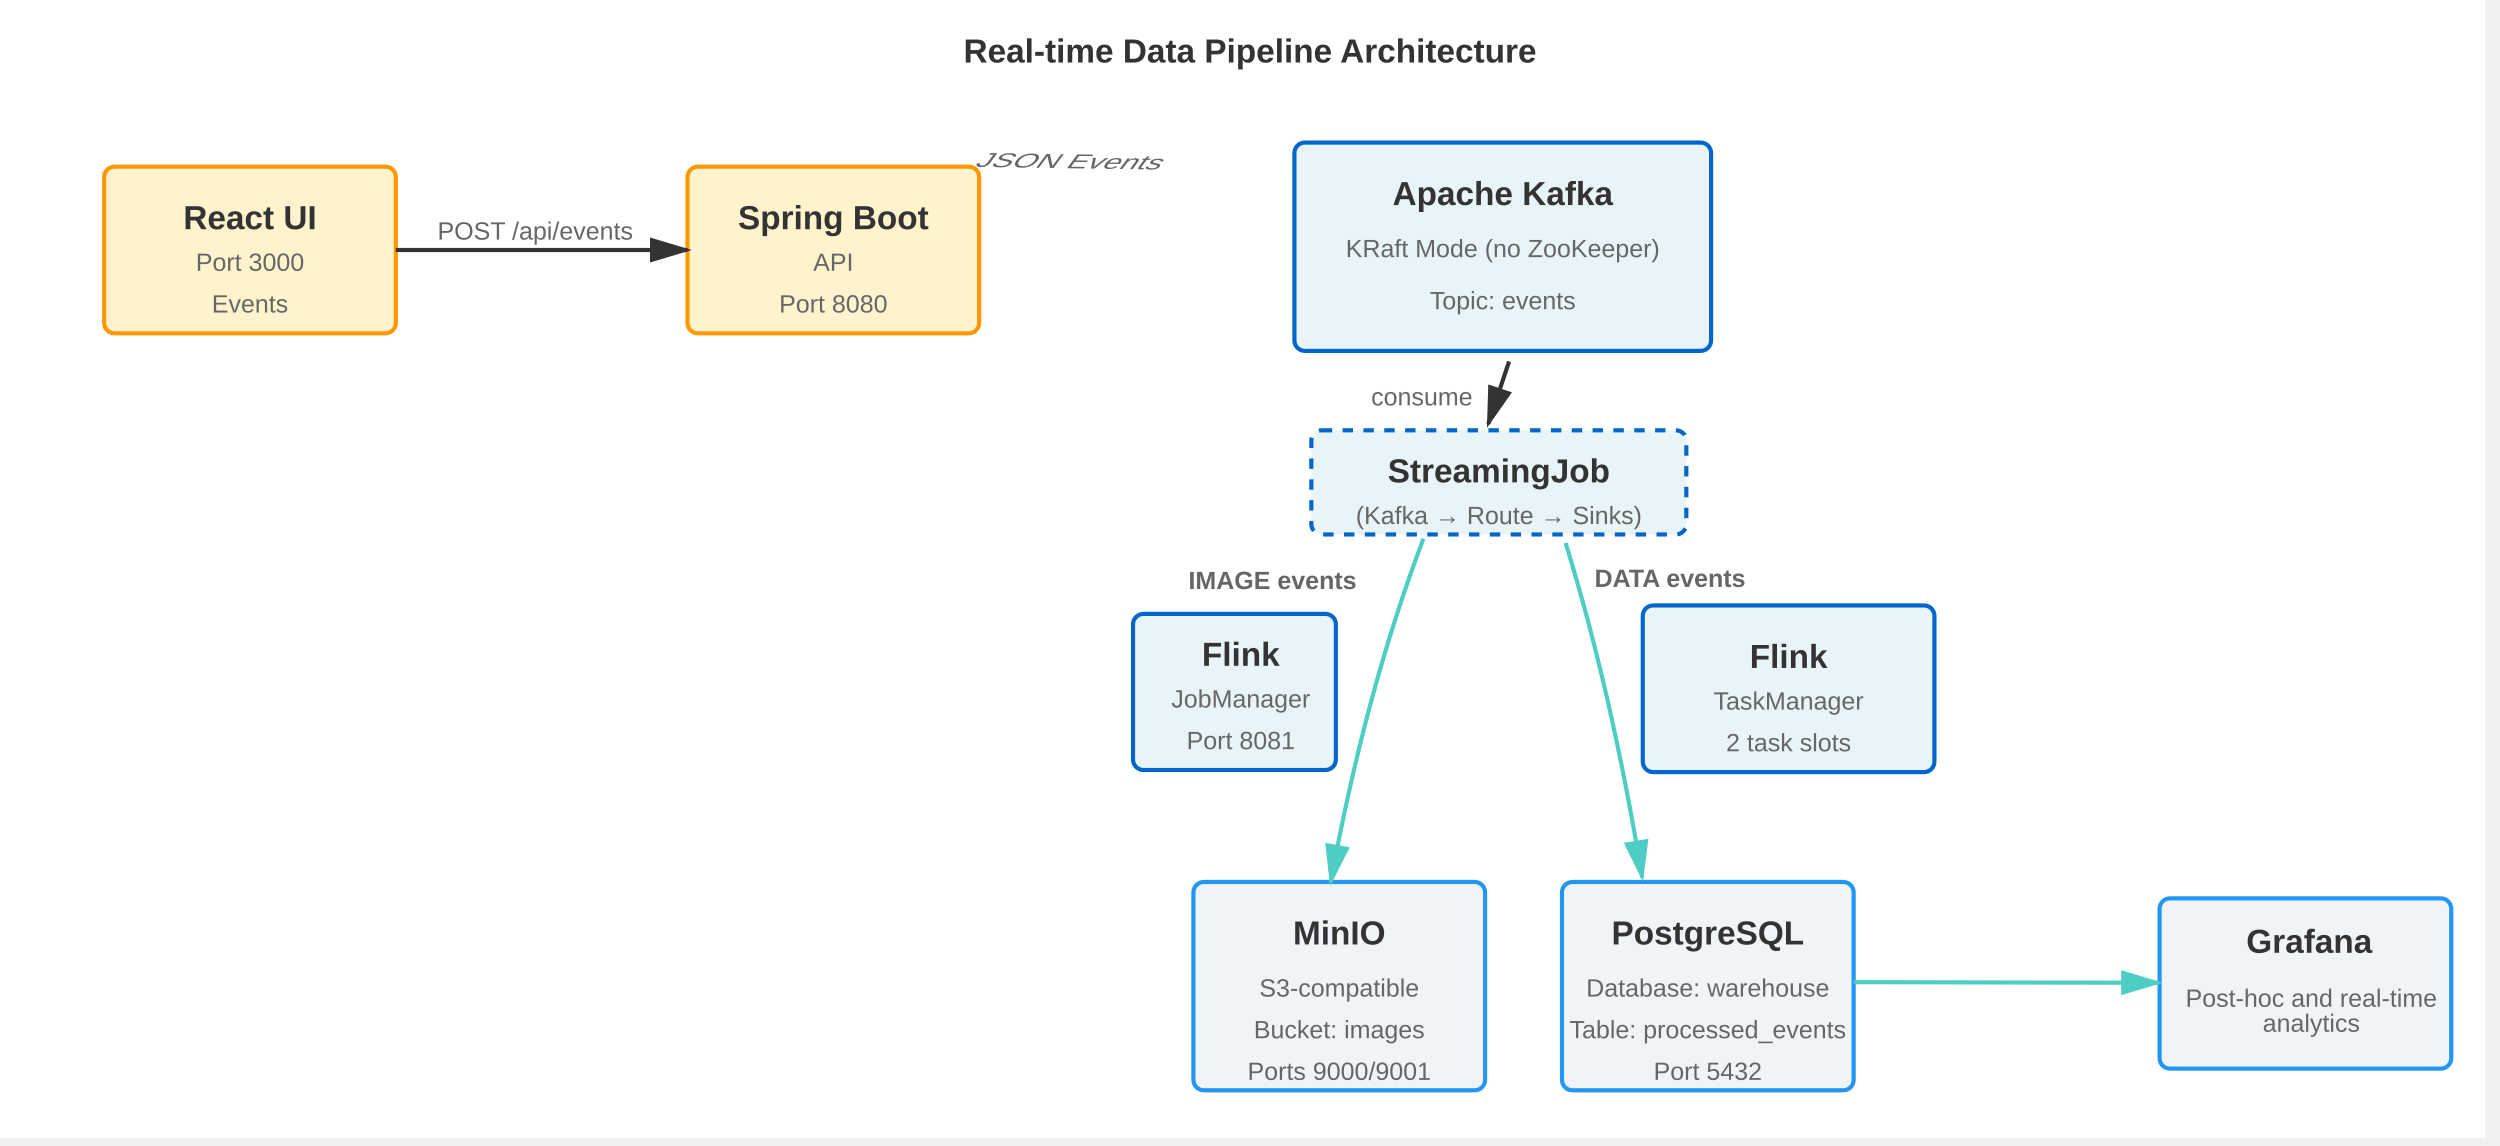
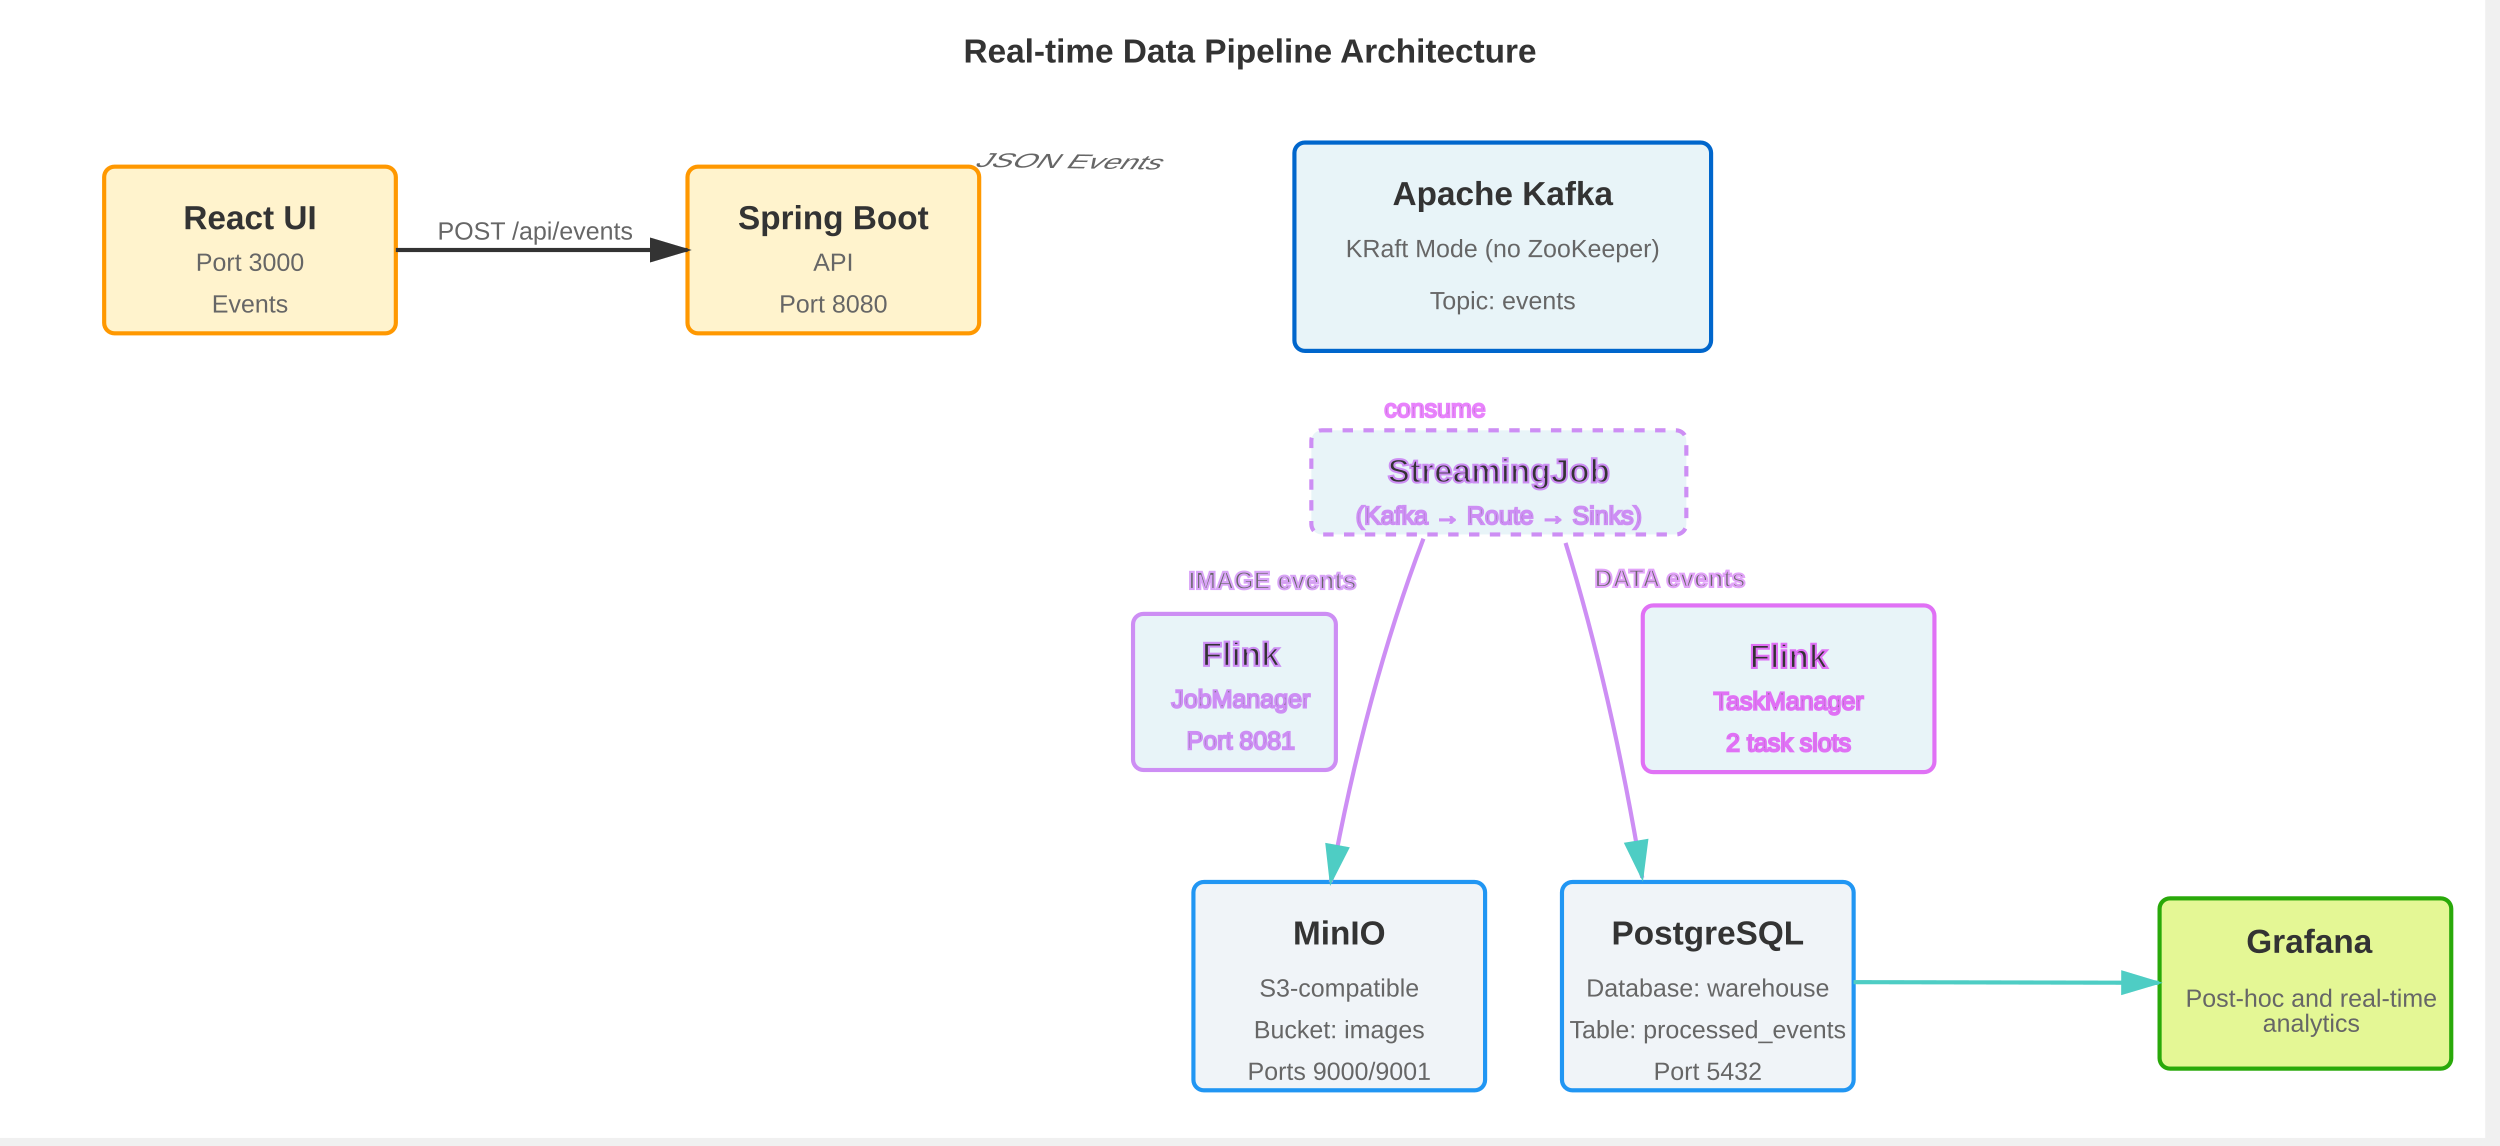
<svg xmlns="http://www.w3.org/2000/svg" viewBox="0 0 1200 550">
  <defs>
    <style>
      .box { fill: #f5f5f5; stroke: #333; stroke-width: 2; }
      .service-box { fill: #e8f4f8; stroke: #0066cc; stroke-width: 2; }
      .ingestion { fill: #fff3cd; stroke: #ff9800; stroke-width: 2; }
      .sink { fill: #f0f4f8; stroke: #2196f3; stroke-width: 2; }
      .text { font-family: Arial, sans-serif; font-size: 14px; fill: #333; }
      .title { font-family: Arial, sans-serif; font-size: 16px; font-weight: bold; fill: #333; }
      .subtitle { font-family: Arial, sans-serif; font-size: 12px; fill: #666; }
      .arrow { stroke: #333; stroke-width: 2; fill: none; marker-end: url(#arrowhead); }
      .event-arrow { stroke: #ff6b6b; stroke-width: 2; fill: none; marker-end: url(#arrowhead-red); }
      .data-arrow { stroke: #4ecdc4; stroke-width: 2; fill: none; marker-end: url(#arrowhead-teal); }
    </style>
    <marker id="arrowhead" markerWidth="10" markerHeight="10" refX="9" refY="3" orient="auto">
      <polygon points="0 0, 10 3, 0 6" fill="#333" />
    </marker>
    <marker id="arrowhead-red" markerWidth="10" markerHeight="10" refX="9" refY="3" orient="auto">
      <polygon points="0 0, 10 3, 0 6" fill="#ff6b6b" />
    </marker>
    <marker id="arrowhead-teal" markerWidth="10" markerHeight="10" refX="9" refY="3" orient="auto">
      <polygon points="0 0, 10 3, 0 6" fill="#4ecdc4" />
    </marker>
  </defs>
  <rect width="1192.89" height="546.193" fill="#ffffff" style="" />
  <text x="600" y="30" class="title" text-anchor="middle" font-size="20" style="white-space: pre;">Real-time Data Pipeline Architecture</text>
  <g id="ingestion-layer">
    <rect x="50" y="80" width="140" height="80" class="ingestion" rx="5" />
    <text x="120" y="110" class="title" text-anchor="middle" style="white-space: pre;">React UI</text>
    <text x="120" y="130" class="subtitle" text-anchor="middle" style="white-space: pre;">Port 3000</text>
    <text x="120" y="150" class="subtitle" text-anchor="middle" style="white-space: pre;">Events</text>
    <rect x="330" y="80" width="140" height="80" class="ingestion" rx="5" />
    <text x="400" y="110" class="title" text-anchor="middle" style="white-space: pre;">Spring Boot</text>
    <text x="400" y="130" class="subtitle" text-anchor="middle" style="white-space: pre;">API</text>
    <text x="400" y="150" class="subtitle" text-anchor="middle" style="white-space: pre;">Port 8080</text>
    <path d="M 190 120 L 330 120" class="arrow" />
    <text x="210" y="115" class="subtitle" style="white-space: pre;">POST /api/events</text>
  </g>
  <g transform="matrix(1, 0, 0, 1, 421.3198, -171.5736)">
    <rect x="200" y="240" width="200" height="100" class="service-box" rx="5" />
    <text x="300" y="270" class="title" text-anchor="middle" style="white-space: pre;">Apache Kafka</text>
    <text x="300" y="295" class="subtitle" text-anchor="middle" style="white-space: pre;">KRaft Mode (no ZooKeeper)</text>
    <text x="300" y="320" class="subtitle" text-anchor="middle" style="white-space: pre;">Topic: events</text>
  </g>
  <path d="M 621.827 118.173 L 471.066 119.391" class="event-arrow" style="transform-box: fill-box; transform-origin: 50% 50%;" transform="matrix(-1, 0, 0, -1, -0.000053, 0.000011)" />
  <text x="361.32" y="209.061" class="subtitle" fill="#ff6b6b" style="white-space: pre; font-size: 12px; transform-box: fill-box; transform-origin: 50% 50%;" transform="matrix(1.230597, 0.018037, -0.59477, 0.803896, 147.2081, -94.49782)">JSON Events</text>
  <g transform="matrix(1, 0, 0, 1, 505.5837, -160.4061)">
    <g>
      <g>
-         <rect x="38.274" y="455.076" width="97.361" height="74.924" class="service-box" rx="5" style="" />
+         <rect x="38.274" y="455.076" width="97.361" height="74.924" class="service-box" rx="5" style="stroke: rgb(205, 142, 244);" />
      </g>
    </g>
-     <text x="90" y="480" class="title" text-anchor="middle" style="white-space: pre;">Flink</text>
-     <text x="90" y="500" class="subtitle" text-anchor="middle" style="white-space: pre;">JobManager</text>
-     <text x="90" y="520" class="subtitle" text-anchor="middle" style="white-space: pre;">Port 8081</text>
+     <text class="title" style="stroke: rgb(205, 142, 244); text-anchor: middle; white-space: pre;" x="90" y="480">Flink</text>
+     <text class="subtitle" style="stroke: rgb(205, 142, 244); text-anchor: middle; white-space: pre;" x="90" y="500">JobManager</text>
+     <text class="subtitle" style="stroke: rgb(205, 142, 244); text-anchor: middle; white-space: pre;" x="90" y="520">Port 8081</text>
  </g>
  <g transform="matrix(1, 0, 0, 1, 368.5279, -159.3909)">
    <g>
      <g>
        <g>
          <g>
            <g>
-               <rect x="420" y="450" width="140" height="80" class="service-box" rx="5" />
+               <rect x="420" y="450" width="140" height="80" class="service-box" rx="5" style="stroke: rgb(224, 113, 245);" />
            </g>
          </g>
        </g>
      </g>
    </g>
-     <text x="490" y="480" class="title" text-anchor="middle" style="white-space: pre;">Flink</text>
-     <text x="490" y="500" class="subtitle" text-anchor="middle" style="white-space: pre;">TaskManager</text>
-     <text x="490" y="520" class="subtitle" text-anchor="middle" style="white-space: pre;">2 task slots</text>
+     <text class="title" style="stroke: rgb(224, 113, 245); text-anchor: middle; white-space: pre;" x="490" y="480">Flink</text>
+     <text class="subtitle" style="stroke: rgb(224, 113, 245); text-anchor: middle; white-space: pre;" x="490" y="500">TaskManager</text>
+     <text class="subtitle" style="stroke: rgb(224, 113, 245); text-anchor: middle; white-space: pre;" x="490" y="520">2 task slots</text>
  </g>
  <g transform="matrix(1, 0, 0, 1, 429.4416, -163.4518)">
-     <rect x="200" y="370" width="180" height="50" class="service-box" rx="5" stroke-dasharray="5,5" />
+     <rect x="200" y="370" width="180" height="50" class="service-box" rx="5" stroke-dasharray="5,5" style="stroke: rgb(205, 142, 244);" />
    <g>
-       <text x="290" y="395" class="title" text-anchor="middle" style="white-space: pre;">StreamingJob</text>
+       <text class="title" style="stroke: rgb(205, 142, 244); text-anchor: middle; white-space: pre;" x="290" y="395">StreamingJob</text>
    </g>
-     <text x="290" y="415" class="subtitle" text-anchor="middle" style="white-space: pre;">(Kafka → Route → Sinks)</text>
+     <text class="subtitle" style="stroke: rgb(205, 142, 244); text-anchor: middle; white-space: pre;" x="290" y="415">(Kafka → Route → Sinks)</text>
  </g>
-   <path d="M 724.365 173.503 L 714.365 203.503" class="arrow" />
-   <text x="658.147" y="194.594" class="subtitle" style="white-space: pre; font-size: 12px;">consume</text>
+   <path d="M 727.855 170.711 L 712.969 202.805" class="arrow" style="transform-box: fill-box; transform-origin: 50% 50%;" transform="matrix(0.897705, -0.440597, 0.440597, 0.897705, -0.000007, -0.000016)" />
+   <text class="subtitle" style="stroke: rgb(232, 130, 252); white-space: pre;" x="664.429" y="200.178">consume</text>
  <g transform="matrix(1, 0, 0, 1, 522.8427, -176.6498)">
    <rect x="50" y="600" width="140" height="100" class="sink" rx="5" />
    <text x="120" y="630" class="title" text-anchor="middle" style="white-space: pre;">MinIO</text>
    <text x="120" y="655" class="subtitle" text-anchor="middle" style="white-space: pre;">S3-compatible</text>
    <text x="120" y="675" class="subtitle" text-anchor="middle" style="white-space: pre;">Bucket: images</text>
    <text x="120" y="695" class="subtitle" text-anchor="middle" style="white-space: pre;">Ports 9000/9001</text>
  </g>
-   <path d="M 683.249 258.579 C 664.721 307.399 649.899 362.324 638.782 423.351" class="data-arrow" style="" />
-   <text x="570.457" y="282.741" class="subtitle" fill="#4ecdc4" font-weight="bold" style="white-space: pre; font-size: 12px;">IMAGE events</text>
+   <path d="M 683.249 258.579 C 664.721 307.399 649.899 362.324 638.782 423.351" class="data-arrow" style="stroke: rgb(205, 142, 244);" />
+   <text class="subtitle" style="font-weight: 700; stroke: rgb(217, 164, 247); white-space: pre;" x="570.457" y="282.741">IMAGE events</text>
  <g transform="matrix(1, 0, 0, 1, 449.7462, -176.6498)">
    <rect x="300" y="600" width="140" height="100" class="sink" rx="5" />
    <text x="370" y="630" class="title" text-anchor="middle" style="white-space: pre;">PostgreSQL</text>
    <text x="370" y="655" class="subtitle" text-anchor="middle" style="white-space: pre;">Database: warehouse</text>
    <text x="370" y="675" class="subtitle" text-anchor="middle" style="white-space: pre;">Table: processed_events</text>
    <text x="370" y="695" class="subtitle" text-anchor="middle" style="white-space: pre;">Port 5432</text>
  </g>
-   <path d="M 751.472 260.609 C 766.193 308.227 778.46 361.797 788.274 421.32" class="data-arrow" style="" />
-   <text x="765.381" y="281.726" class="subtitle" fill="#4ecdc4" font-weight="bold" style="white-space: pre; font-size: 12px;">DATA events</text>
+   <path d="M 751.472 260.609 C 766.193 308.227 778.46 361.797 788.274 421.32" class="data-arrow" style="stroke: rgb(205, 142, 244);" />
+   <text class="subtitle" style="font-weight: 700; stroke: rgb(226, 163, 249); white-space: pre;" x="765.381" y="281.726">DATA events</text>
  <g transform="matrix(1, 0, 0, 1, 385.7868, -60.91371)">
    <g>
      <g>
-         <rect x="650.812" y="492.132" width="140" height="81.726" class="sink" rx="5" style="stroke-width: 2;" />
+         <rect x="650.812" y="492.132" width="140" height="81.726" class="sink" rx="5" style="stroke-width: 2; fill: rgb(228, 247, 149); stroke: rgb(41, 169, 9);" />
      </g>
    </g>
-     <text x="722.656" y="518.274" class="title" text-anchor="middle" style="white-space: pre; stroke-width: 1; font-size: 16px;">Grafana</text>
-     <text x="723.646" y="544.163" class="subtitle" text-anchor="middle" style="white-space: pre; stroke-width: 1; font-size: 12px;">Post-hoc and  real-time<tspan x="723.646" dy="1em">​</tspan>analytics</text>
+     <text class="title" style="white-space: pre; stroke-width: 1; font-size: 16px;" x="722.656" y="518.274" text-anchor="middle">Grafana</text>
+     <text class="subtitle" style="white-space: pre; stroke-width: 1; font-size: 12px;" text-anchor="middle" y="544.163" x="723.646">Post-hoc and  real-time<tspan x="723.646" dy="1em">​</tspan>analytics</text>
  </g>
  <path d="M 889.72 471.429 C 948.299 471.519 997.115 471.62 1036.17 471.732" class="data-arrow" style="stroke-width: 2; transform-box: fill-box; transform-origin: 50% 50%;" />
</svg>
